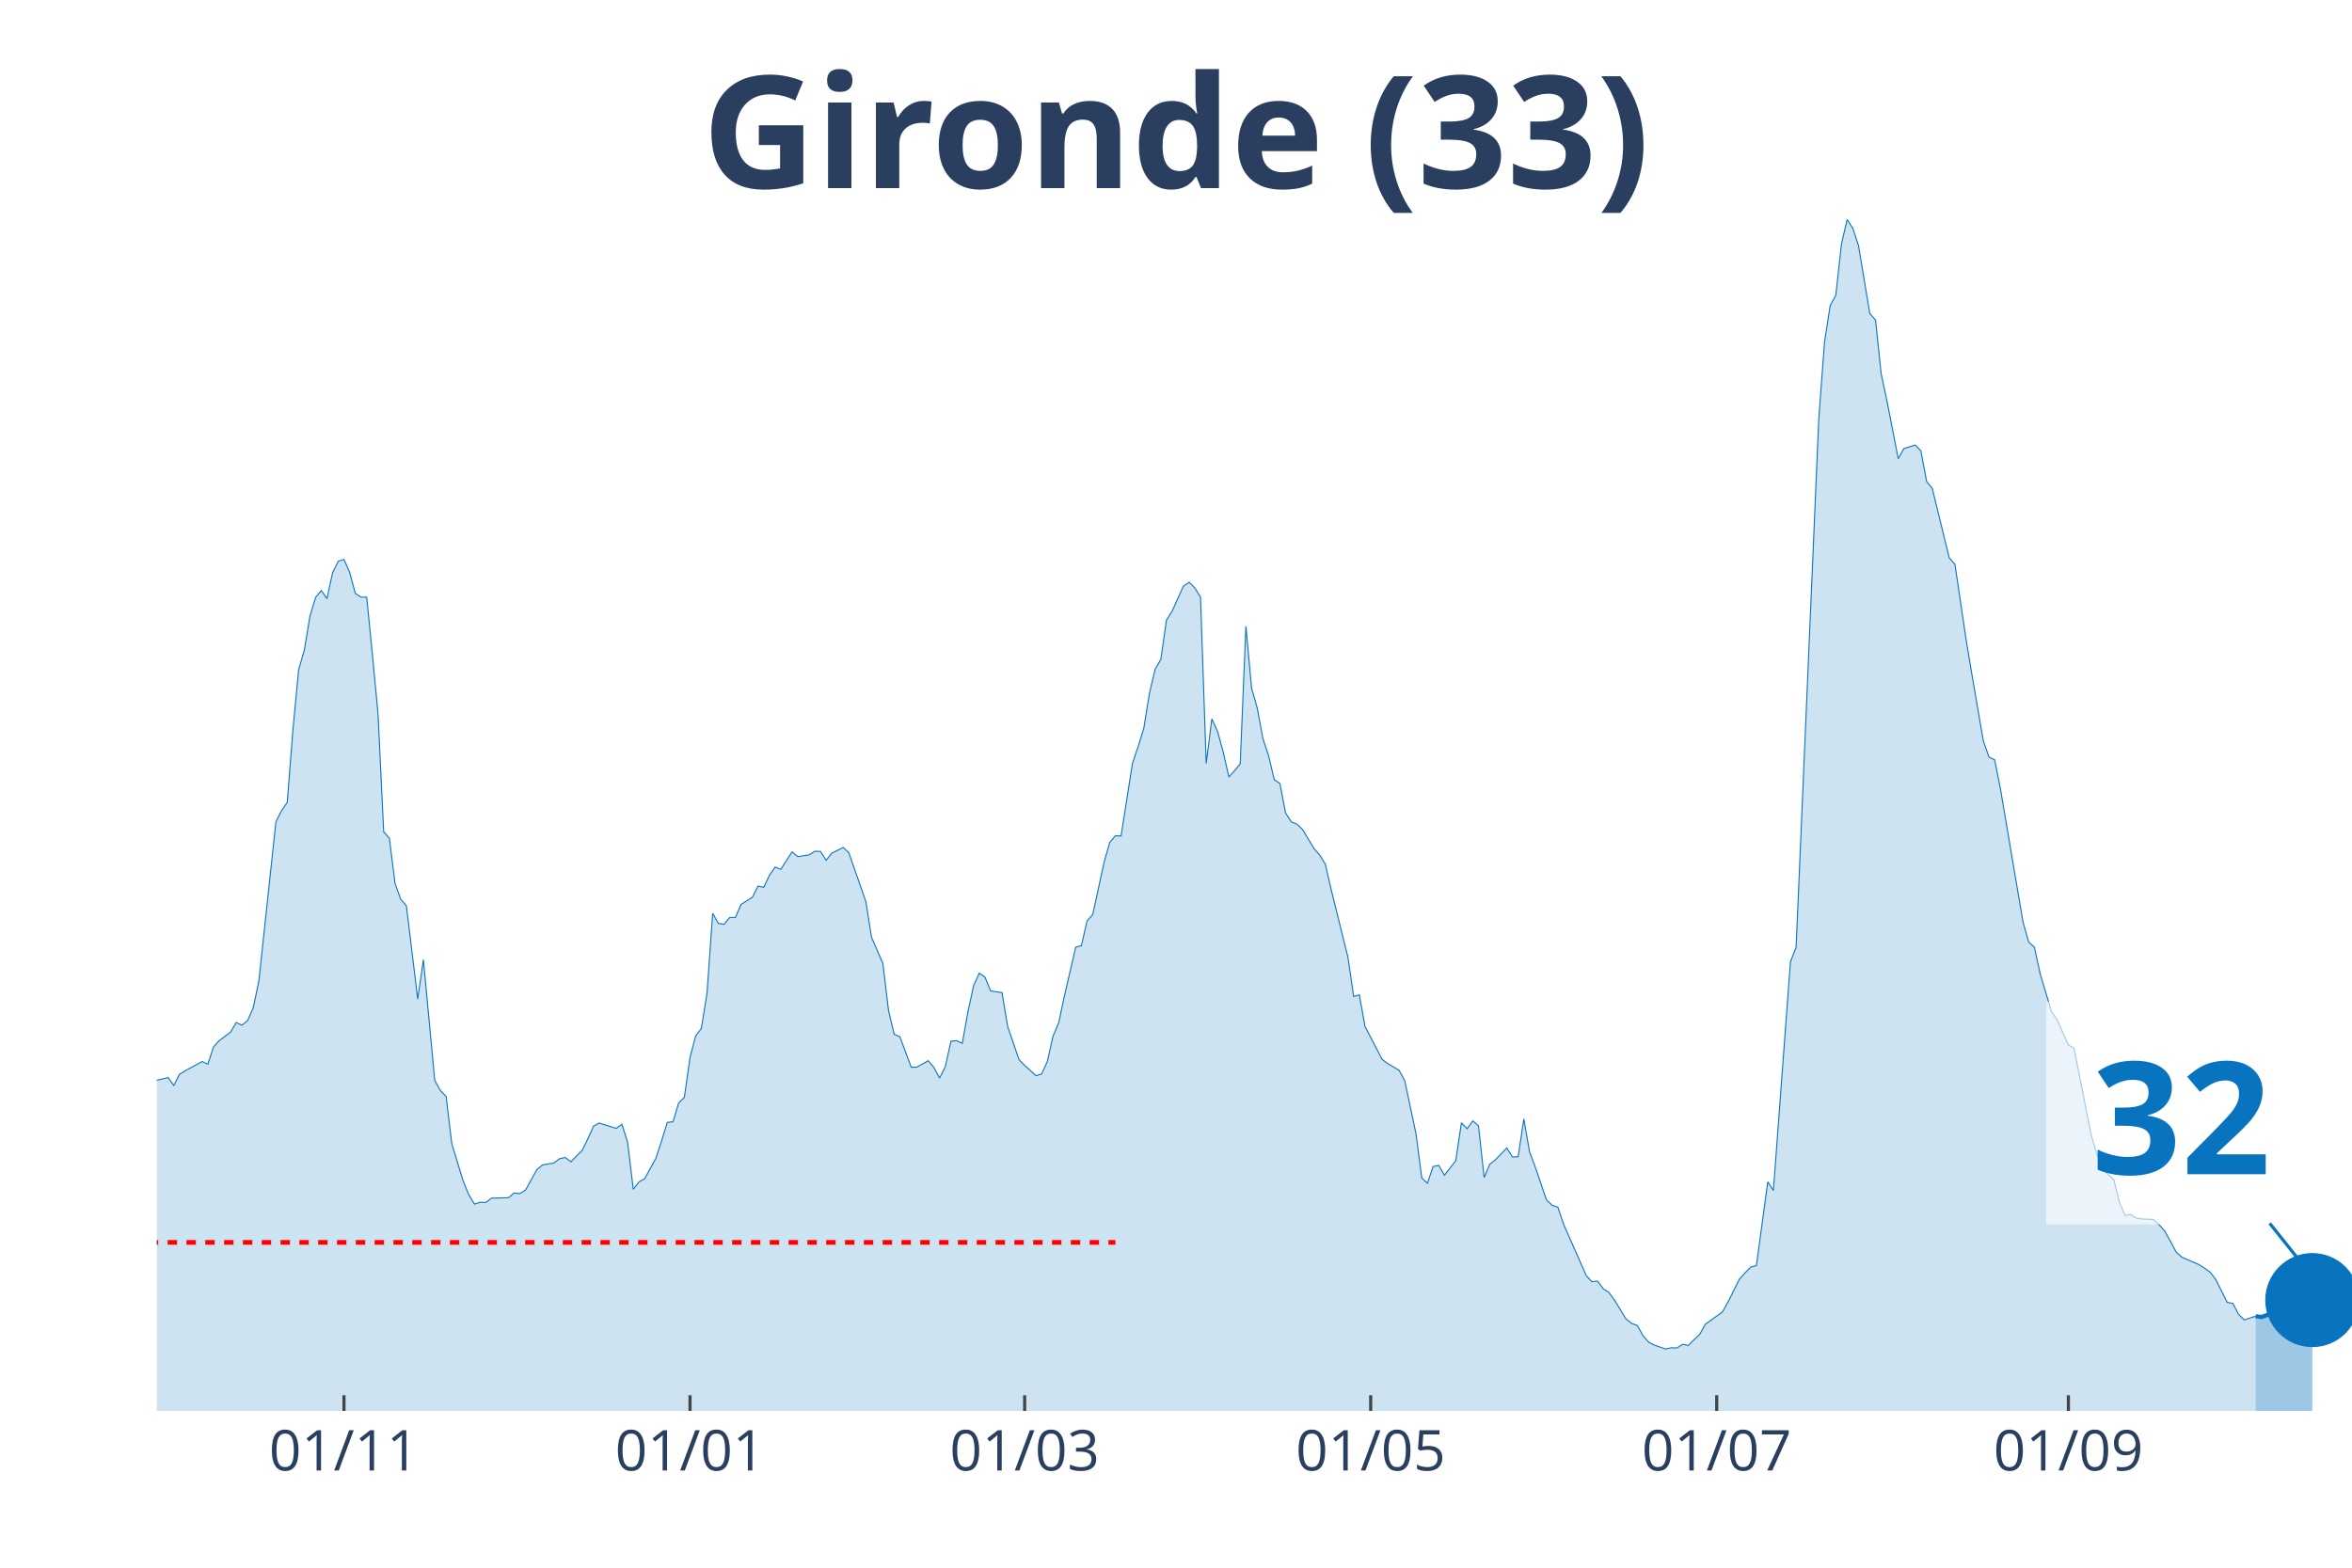
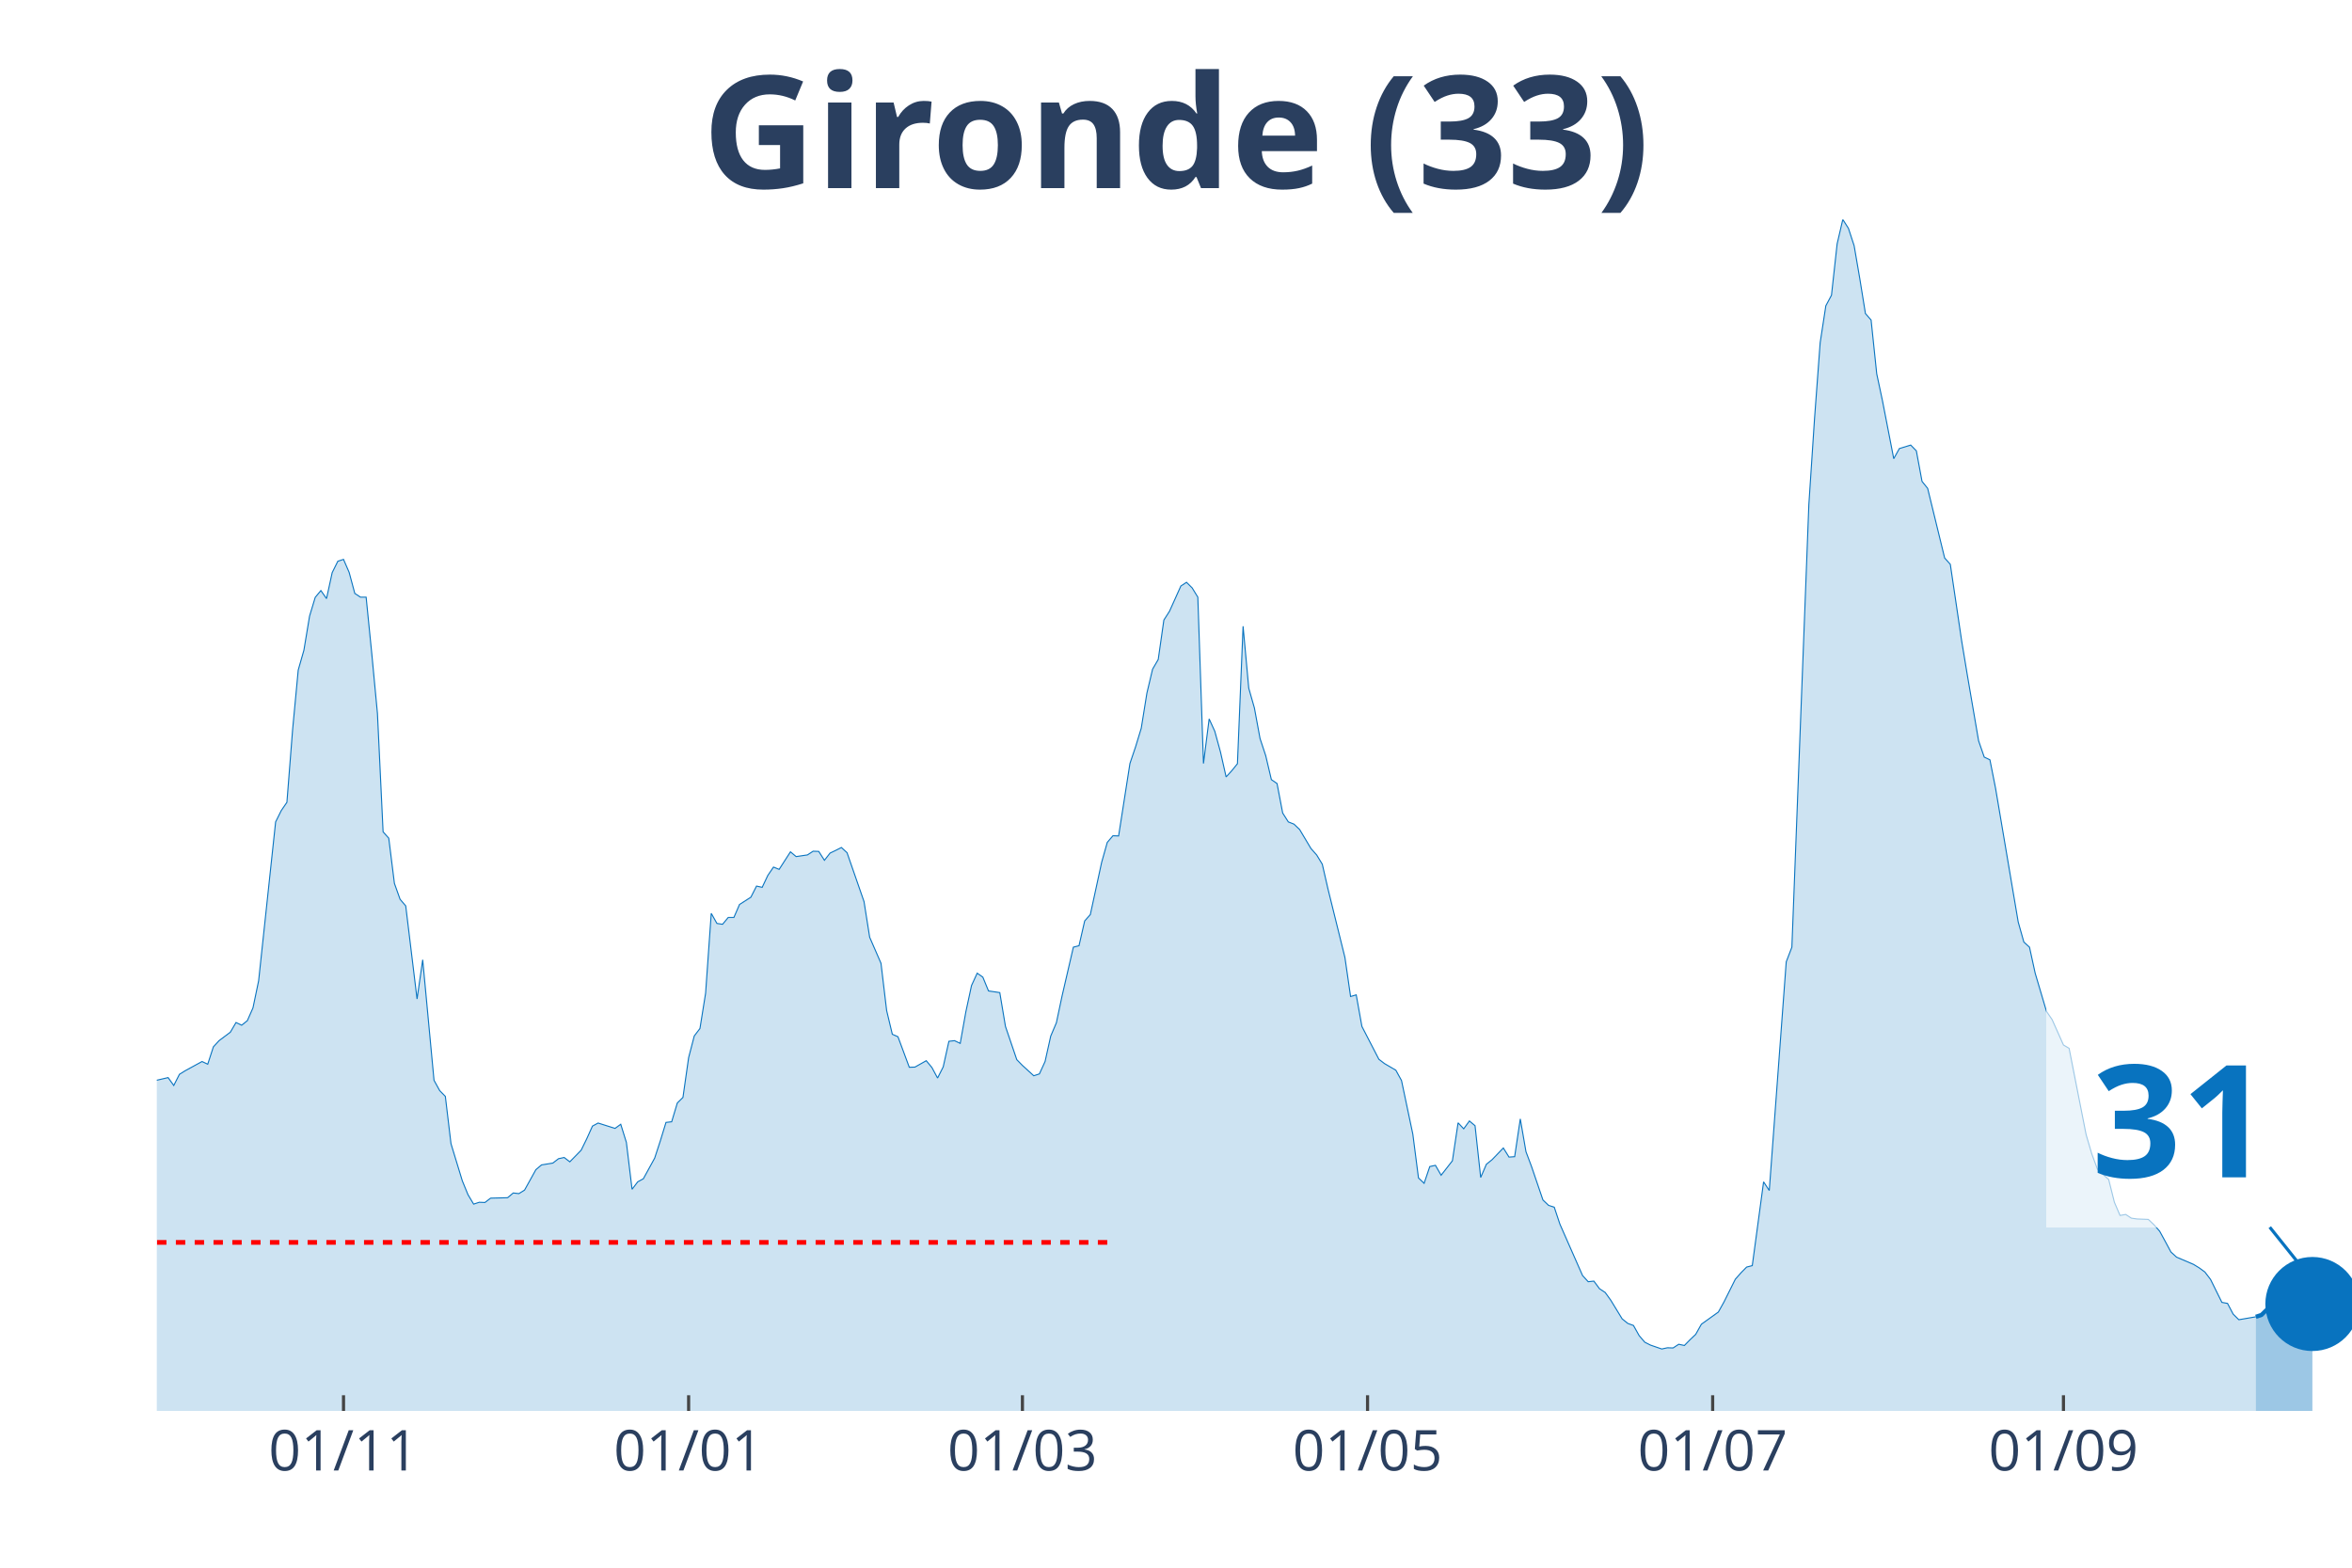
<svg xmlns="http://www.w3.org/2000/svg" class="main-svg" width="1125" height="750" style="" viewBox="0 0 750 500">
  <rect x="0" y="0" width="750" height="500" style="fill: rgb(0, 0, 0); fill-opacity: 0;" />
-   <defs id="defs-da77a1">
+   <defs id="defs-1d57d4">
    <g class="clips">
-       <clipPath id="clipda77a1xyplot" class="plotclip">
+       <clipPath id="clip1d57d4xyplot" class="plotclip">
        <rect width="700" height="380" />
      </clipPath>
-       <clipPath class="axesclip" id="clipda77a1x">
+       <clipPath class="axesclip" id="clip1d57d4x">
        <rect x="50" y="0" width="700" height="500" />
      </clipPath>
-       <clipPath class="axesclip" id="clipda77a1y">
+       <clipPath class="axesclip" id="clip1d57d4y">
        <rect x="0" y="70" width="750" height="380" />
      </clipPath>
-       <clipPath class="axesclip" id="clipda77a1xy">
+       <clipPath class="axesclip" id="clip1d57d4xy">
        <rect x="50" y="70" width="700" height="380" />
      </clipPath>
    </g>
    <g class="gradients" />
  </defs>
  <g class="bglayer">
    <rect class="bg" x="50" y="70" width="700" height="380" style="fill: rgb(0, 0, 0); fill-opacity: 0; stroke-width: 0;" />
  </g>
  <g class="layer-below">
    <g class="imagelayer" />
    <g class="shapelayer" />
  </g>
  <g class="cartesianlayer">
    <g class="subplot xy">
      <g class="layer-subplot">
        <g class="shapelayer" />
        <g class="imagelayer" />
      </g>
      <g class="gridlayer">
        <g class="x">
-           <path class="xgrid crisp" transform="translate(109.69,0)" d="M0,70v380" style="stroke: rgb(255, 255, 255); stroke-opacity: 1; stroke-width: 1px;" />
-           <path class="xgrid crisp" transform="translate(220.03,0)" d="M0,70v380" style="stroke: rgb(255, 255, 255); stroke-opacity: 1; stroke-width: 1px;" />
-           <path class="xgrid crisp" transform="translate(326.74,0)" d="M0,70v380" style="stroke: rgb(255, 255, 255); stroke-opacity: 1; stroke-width: 1px;" />
-           <path class="xgrid crisp" transform="translate(437.08,0)" d="M0,70v380" style="stroke: rgb(255, 255, 255); stroke-opacity: 1; stroke-width: 1px;" />
-           <path class="xgrid crisp" transform="translate(547.42,0)" d="M0,70v380" style="stroke: rgb(255, 255, 255); stroke-opacity: 1; stroke-width: 1px;" />
-           <path class="xgrid crisp" transform="translate(659.56,0)" d="M0,70v380" style="stroke: rgb(255, 255, 255); stroke-opacity: 1; stroke-width: 1px;" />
+           <path class="xgrid crisp" transform="translate(109.54,0)" d="M0,70v380" style="stroke: rgb(255, 255, 255); stroke-opacity: 1; stroke-width: 1px;" />
+           <path class="xgrid crisp" transform="translate(219.59,0)" d="M0,70v380" style="stroke: rgb(255, 255, 255); stroke-opacity: 1; stroke-width: 1px;" />
+           <path class="xgrid crisp" transform="translate(326.03,0)" d="M0,70v380" style="stroke: rgb(255, 255, 255); stroke-opacity: 1; stroke-width: 1px;" />
+           <path class="xgrid crisp" transform="translate(436.08,0)" d="M0,70v380" style="stroke: rgb(255, 255, 255); stroke-opacity: 1; stroke-width: 1px;" />
+           <path class="xgrid crisp" transform="translate(546.13,0)" d="M0,70v380" style="stroke: rgb(255, 255, 255); stroke-opacity: 1; stroke-width: 1px;" />
+           <path class="xgrid crisp" transform="translate(657.99,0)" d="M0,70v380" style="stroke: rgb(255, 255, 255); stroke-opacity: 1; stroke-width: 1px;" />
        </g>
        <g class="y" />
      </g>
      <g class="zerolinelayer" />
      <path class="xlines-below" />
      <path class="ylines-below" />
      <g class="overlines-below" />
      <g class="xaxislayer-below" />
      <g class="yaxislayer-below" />
      <g class="overaxes-below" />
-       <g class="plot" transform="translate(50, 70)" clip-path="url('#clipda77a1xyplot')">
+       <g class="plot" transform="translate(50, 70)" clip-path="url('#clip1d57d4xyplot')">
        <g class="scatterlayer mlayer">
-           <g class="trace scatter traceb19a0a" style="stroke-miterlimit: 2;">
+           <g class="trace scatter trace498f3d" style="stroke-miterlimit: 2;">
            <g class="fills">
              <g>
-                 <path class="js-fill" d="M669.25,380L-245.99,380L-245.99,378.29L-217.05,379.08L-215.25,379.21L-193.54,378.95L-191.73,378.95L-179.07,378.22L-177.26,378.55L-157.36,378.35L-155.56,377.56L-133.85,374.08L-132.04,373.42L-124.81,371.57L-123,371.71L-117.57,372.56L-115.76,373.62L-112.14,375.19L-110.34,375.19L-103.1,373.02L-101.29,371.84L-97.67,371.77L-95.87,369.53L-92.25,364.99L-90.44,361.83L-83.2,353.28L-81.4,343.34L-66.93,279.62L-65.12,260.33L-61.5,245.13L-59.69,244.47L-54.26,199.71L-52.45,198.79L-50.65,191.55L-48.84,193.32L-47.03,192.99L-45.22,190.1L-41.6,209.39L-39.79,212.22L-37.98,219.72L-36.18,221.3L-34.37,223.47L-32.56,228.61L-30.75,223.27L-28.94,224.46L-27.13,227.29L-25.32,227.09L-23.51,225.91L-21.71,227.62L-19.9,233.41L-18.09,245.59L-12.66,267.18L-10.85,269.35L-7.24,271.26L-5.43,274.88L-3.62,276.99L-1.81,274.95L3.62,273.69L5.43,276.2L7.24,272.64L9.04,271.52L14.47,268.56L16.28,269.42L18.09,263.89L19.9,261.91L23.51,259.21L25.32,256.12L27.13,256.98L28.94,255.53L30.75,251.45L32.56,242.82L37.98,192.14L39.79,188.52L41.6,185.89L43.41,162.78L45.22,143.69L47.03,137.37L48.84,126.51L50.65,120.52L52.45,118.35L54.26,120.92L56.07,112.62L57.88,109L59.69,108.41L61.5,112.56L63.31,119.27L65.12,120.46L66.93,120.46L68.73,138.56L70.54,157.58L72.35,195.3L74.16,197.34L75.97,211.75L77.78,216.82L79.59,218.93L83.2,248.62L85.01,236.11L88.63,274.55L90.44,277.84L92.25,279.68L94.06,294.76L97.67,306.61L99.48,311.02L101.29,314.04L103.1,313.45L104.91,313.52L106.72,312.14L112.14,312L113.95,310.49L115.76,310.69L117.57,309.57L121.19,303.05L123,301.54L126.61,300.95L128.42,299.56L130.23,299.17L132.04,300.55L135.66,296.86L137.47,293.18L139.28,289.16L141.09,288.18L146.51,289.89L148.32,288.57L150.13,294.36L151.94,309.31L153.75,306.94L155.56,305.95L159.17,299.37L160.98,293.84L162.79,287.98L164.6,287.78L166.41,281.79L168.22,280.01L170.03,267.31L171.83,260.4L173.64,258.03L175.45,246.77L177.26,221.3L179.07,224.52L180.88,224.79L182.69,222.62L184.5,222.62L186.3,218.47L189.92,216.16L191.73,212.61L193.54,213.01L195.35,209.19L197.16,206.55L198.97,207.28L202.58,201.68L204.39,203.2L208.01,202.67L209.82,201.49L211.63,201.55L213.44,204.38L215.25,202.08L217.05,201.22L218.86,200.3L220.67,201.95L226.1,217.55L227.91,228.93L231.52,237.23L233.33,252.3L235.14,259.87L236.95,260.66L240.57,270.4L242.38,270.34L245.99,268.3L247.8,270.47L249.61,273.83L251.42,270.27L253.23,262.11L255.04,261.91L256.85,262.77L258.66,252.7L260.47,244.34L262.27,240.39L264.08,241.64L265.89,246.05L269.51,246.58L271.32,257.37L274.94,267.97L276.74,269.81L280.36,273.1L282.17,272.51L283.98,268.56L285.79,260.46L287.6,256.19L289.41,247.69L293.02,232.09L294.83,231.63L296.64,223.73L298.45,221.69L302.07,205.04L303.88,198.66L305.68,196.55L307.49,196.62L311.11,173.51L312.92,168.18L314.73,162.26L316.54,151.07L318.35,143.43L320.16,140.34L321.96,127.76L323.77,124.93L327.39,116.9L329.2,115.72L331.01,117.5L332.82,120.46L334.63,173.51L336.43,159.29L338.24,163.24L340.05,169.83L341.86,177.79L343.67,175.82L345.48,173.58L347.29,129.74L349.1,149.49L350.9,155.8L352.71,165.55L354.52,171.01L356.33,178.65L358.14,179.9L359.95,189.31L361.76,192.14L363.57,192.86L365.37,194.57L368.99,200.63L370.8,202.67L372.61,205.63L374.42,213.47L379.84,235.39L381.65,247.83L383.46,247.3L385.27,257.37L390.7,267.84L392.51,269.22L396.12,271.33L397.93,274.62L401.55,291.73L403.36,305.69L405.17,307.4L406.98,302.06L408.79,301.67L410.59,304.83L414.21,300.22L416.02,288.11L417.83,290.02L419.64,287.52L421.45,289.03L423.26,305.55L425.06,301.34L426.87,299.89L430.49,296.14L432.3,299.04L434.11,298.91L435.92,286.86L437.73,297.33L439.53,302.13L443.15,312.73L444.96,314.44L446.77,315.03L448.58,320.43L455.81,336.82L457.62,338.79L459.43,338.6L461.24,341.03L463.05,342.22L464.86,344.72L468.48,350.64L470.28,352.09L472.09,352.75L473.9,355.97L475.71,358.08L477.52,359L481.14,360.25L482.95,359.86L484.75,359.92L486.56,358.74L488.37,359.13L490.18,357.29L491.99,355.58L493.8,352.35L499.22,348.47L501.03,345.25L504.65,338L506.46,335.96L508.27,334.12L510.08,333.66L513.7,306.94L515.5,309.7L520.93,236.77L522.74,232.09L529.97,63.59L531.78,39.3L533.59,27.51L535.4,24.16L537.21,7.77L539.02,0L540.83,2.83L542.64,8.36L546.25,30.02L548.06,32.06L549.87,49.24L551.68,57.73L555.3,76.29L557.11,73.06L560.72,71.95L562.53,73.79L564.34,83.53L566.15,85.77L571.58,107.95L573.39,109.99L577,134.35L578.81,145.21L582.43,166.27L584.24,171.47L586.05,172.33L587.86,181.41L595.09,224.06L596.9,230.45L598.71,232.09L600.52,240.39L604.13,252.57L605.94,255.2L609.56,263.29L611.37,264.35L616.8,291.86L618.6,297.98L620.41,302.85L622.22,304.57L624.03,306.21L625.84,313.45L627.65,317.66L629.46,317.34L631.27,318.52L633.07,318.78L636.69,318.92L638.5,320.63L640.31,322.67L642.12,325.96L643.93,329.32L645.74,330.96L651.16,333.33L652.97,334.45L654.78,335.77L656.59,338.14L660.21,345.38L662.02,345.71L663.82,349.19L665.63,350.97L669.25,349.79" style="fill: rgb(8, 115, 191); fill-opacity: 0.2; stroke-width: 0;" />
+                 <path class="js-fill" d="M669.33,380L-245.36,380L-245.36,378.29L-216.49,379.08L-214.69,379.21L-193.04,378.95L-191.24,378.95L-178.61,378.22L-176.8,378.55L-156.96,378.35L-155.15,377.56L-133.51,374.08L-131.7,373.42L-124.48,371.57L-122.68,371.71L-117.27,372.56L-115.46,373.62L-111.86,375.19L-110.05,375.19L-102.84,373.02L-101.03,371.84L-97.42,371.77L-95.62,369.53L-92.01,364.99L-90.21,361.83L-82.99,353.28L-81.19,343.34L-66.75,279.62L-64.95,260.33L-61.34,245.13L-59.54,244.47L-54.12,199.71L-52.32,198.79L-50.52,191.55L-48.71,193.32L-46.91,192.99L-45.1,190.1L-41.49,209.39L-39.69,212.22L-37.89,219.72L-36.08,221.3L-34.28,223.47L-32.47,228.61L-30.67,223.27L-28.87,224.46L-27.06,227.29L-25.26,227.09L-23.45,225.91L-21.65,227.62L-19.85,233.41L-18.04,245.59L-12.63,267.18L-10.82,269.35L-7.22,271.26L-5.41,274.88L-3.61,276.99L-1.8,274.95L3.61,273.69L5.41,276.2L7.22,272.64L9.02,271.52L14.43,268.56L16.24,269.42L18.04,263.89L19.85,261.91L23.45,259.21L25.26,256.12L27.06,256.98L28.87,255.53L30.67,251.45L32.47,242.82L37.89,192.14L39.69,188.52L41.49,185.89L43.3,162.78L45.1,143.69L46.91,137.37L48.71,126.51L50.52,120.52L52.32,118.35L54.12,120.92L55.93,112.62L57.73,109L59.54,108.41L61.34,112.56L63.14,119.27L64.95,120.46L66.75,120.46L68.56,138.56L70.36,157.58L72.16,195.3L73.97,197.34L75.77,211.75L77.58,216.82L79.38,218.93L82.99,248.62L84.79,236.11L88.4,274.55L90.21,277.84L92.01,279.68L93.81,294.76L97.42,306.61L99.23,311.02L101.03,314.04L102.84,313.45L104.64,313.52L106.44,312.14L111.86,312L113.66,310.49L115.46,310.69L117.27,309.57L120.88,303.05L122.68,301.54L126.29,300.95L128.09,299.56L129.9,299.17L131.7,300.55L135.31,296.86L137.11,293.18L138.92,289.16L140.72,288.18L146.13,289.89L147.94,288.57L149.74,294.36L151.55,309.31L153.35,306.94L155.15,305.95L158.76,299.37L160.57,293.84L162.37,287.98L164.18,287.78L165.98,281.79L167.78,280.01L169.59,267.31L171.39,260.4L173.2,258.03L175,246.77L176.8,221.3L178.61,224.52L180.41,224.79L182.22,222.62L184.02,222.62L185.82,218.47L189.43,216.16L191.24,212.61L193.04,213.01L194.85,209.19L196.65,206.55L198.45,207.28L202.06,201.68L203.87,203.2L207.47,202.67L209.28,201.49L211.08,201.55L212.89,204.38L214.69,202.08L216.49,201.22L218.3,200.3L220.1,201.95L225.52,217.55L227.32,228.93L230.93,237.23L232.73,252.3L234.54,259.87L236.34,260.66L239.95,270.4L241.75,270.34L245.36,268.3L247.16,270.47L248.97,273.83L250.77,270.27L252.58,262.11L254.38,261.91L256.19,262.77L257.99,252.7L259.79,244.34L261.6,240.39L263.4,241.64L265.21,246.05L268.81,246.58L270.62,257.37L274.23,267.97L276.03,269.81L279.64,273.1L281.44,272.51L283.25,268.56L285.05,260.46L286.86,256.19L288.66,247.69L292.27,232.09L294.07,231.63L295.88,223.73L297.68,221.69L301.29,205.04L303.09,198.66L304.9,196.55L306.7,196.62L310.31,173.51L312.11,168.18L313.92,162.26L315.72,151.07L317.53,143.43L319.33,140.34L321.13,127.76L322.94,124.93L326.55,116.9L328.35,115.72L330.15,117.5L331.96,120.46L333.76,173.51L335.57,159.29L337.37,163.24L339.18,169.83L340.98,177.79L342.78,175.82L344.59,173.58L346.39,129.74L348.2,149.49L350,155.8L351.8,165.55L353.61,171.01L355.41,178.65L357.22,179.9L359.02,189.31L360.82,192.14L362.63,192.86L364.43,194.57L368.04,200.63L369.85,202.67L371.65,205.63L373.45,213.47L378.87,235.39L380.67,247.83L382.47,247.3L384.28,257.37L389.69,267.84L391.49,269.22L395.1,271.33L396.91,274.62L400.52,291.73L402.32,305.69L404.12,307.4L405.93,302.06L407.73,301.67L409.54,304.83L413.14,300.22L414.95,288.11L416.75,290.02L418.56,287.52L420.36,289.03L422.16,305.55L423.97,301.34L425.77,299.89L429.38,296.14L431.19,299.04L432.99,298.91L434.79,286.86L436.6,297.33L438.4,302.13L442.01,312.73L443.81,314.44L445.62,315.03L447.42,320.43L454.64,336.82L456.44,338.79L458.25,338.6L460.05,341.03L461.86,342.22L463.66,344.72L467.27,350.64L469.07,352.09L470.88,352.75L472.68,355.97L474.48,358.08L476.29,359L479.9,360.25L481.7,359.86L483.51,359.92L485.31,358.74L487.11,359.13L488.92,357.29L490.72,355.58L492.53,352.35L497.94,348.47L499.74,345.25L503.35,338L505.15,335.96L506.96,334.12L508.76,333.66L512.37,306.94L514.18,309.7L519.59,236.77L521.39,232.09L526.8,90.97L528.61,63.59L530.41,39.3L532.22,27.51L534.02,24.16L535.82,7.77L537.63,0L539.43,2.83L541.24,8.36L543.04,18.83L544.85,30.02L546.65,32.06L548.45,49.24L550.26,57.73L553.87,76.29L555.67,73.06L559.28,71.95L561.08,73.79L562.89,83.53L564.69,85.77L570.1,107.95L571.91,109.99L575.52,134.35L577.32,145.21L580.93,166.27L582.73,171.47L584.54,172.33L586.34,181.41L593.56,224.06L595.36,230.45L597.16,232.09L598.97,240.39L602.58,252.57L604.38,255.2L607.99,263.29L609.79,264.35L615.21,291.86L617.01,297.98L618.81,302.85L620.62,304.57L622.42,306.21L624.23,313.45L626.03,317.66L627.84,317.34L629.64,318.52L631.44,318.78L635.05,318.92L636.86,320.63L638.66,322.67L640.46,325.96L642.27,329.32L644.07,330.96L649.48,333.27L651.29,334.38L653.09,335.7L654.9,338.07L658.51,345.38L660.31,345.71L662.11,349.13L663.92,350.91L669.33,349.98" style="fill: rgb(8, 115, 191); fill-opacity: 0.2; stroke-width: 0;" />
              </g>
            </g>
            <g class="errorbars" />
            <g class="lines">
-               <path class="js-line" d="M-245.99,378.29L-217.05,379.08L-215.25,379.21L-193.54,378.95L-191.73,378.95L-179.07,378.22L-177.26,378.55L-157.36,378.35L-155.56,377.56L-133.85,374.08L-132.04,373.42L-124.81,371.57L-123,371.71L-117.57,372.56L-115.76,373.62L-112.14,375.19L-110.34,375.19L-103.1,373.02L-101.29,371.84L-97.67,371.77L-95.87,369.53L-92.25,364.99L-90.44,361.83L-83.2,353.28L-81.4,343.34L-66.93,279.62L-65.12,260.33L-61.5,245.13L-59.69,244.47L-54.26,199.71L-52.45,198.79L-50.65,191.55L-48.84,193.32L-47.03,192.99L-45.22,190.1L-41.6,209.39L-39.79,212.22L-37.98,219.72L-36.18,221.3L-34.37,223.47L-32.56,228.61L-30.75,223.27L-28.94,224.46L-27.13,227.29L-25.32,227.09L-23.51,225.91L-21.71,227.62L-19.9,233.41L-18.09,245.59L-12.66,267.18L-10.85,269.35L-7.24,271.26L-5.43,274.88L-3.62,276.99L-1.81,274.95L3.62,273.69L5.43,276.2L7.24,272.64L9.04,271.52L14.47,268.56L16.28,269.42L18.09,263.89L19.9,261.91L23.51,259.21L25.32,256.12L27.13,256.98L28.94,255.53L30.75,251.45L32.56,242.82L37.98,192.14L39.79,188.52L41.6,185.89L43.41,162.78L45.22,143.69L47.03,137.37L48.84,126.51L50.65,120.52L52.45,118.35L54.26,120.92L56.07,112.62L57.88,109L59.69,108.41L61.5,112.56L63.31,119.27L65.12,120.46L66.93,120.46L68.73,138.56L70.54,157.58L72.35,195.3L74.16,197.34L75.97,211.75L77.78,216.82L79.59,218.93L83.2,248.62L85.01,236.11L88.63,274.55L90.44,277.84L92.25,279.68L94.06,294.76L97.67,306.61L99.48,311.02L101.29,314.04L103.1,313.45L104.91,313.52L106.72,312.14L112.14,312L113.95,310.49L115.76,310.69L117.57,309.57L121.19,303.05L123,301.54L126.61,300.95L128.42,299.56L130.23,299.17L132.04,300.55L135.66,296.86L137.47,293.18L139.28,289.16L141.09,288.18L146.51,289.89L148.32,288.57L150.13,294.36L151.94,309.31L153.75,306.94L155.56,305.95L159.17,299.37L160.98,293.84L162.79,287.98L164.6,287.78L166.41,281.79L168.22,280.01L170.03,267.31L171.83,260.4L173.64,258.03L175.45,246.77L177.26,221.3L179.07,224.52L180.88,224.79L182.69,222.62L184.5,222.62L186.3,218.47L189.92,216.16L191.73,212.61L193.54,213.01L195.35,209.19L197.16,206.55L198.97,207.28L202.58,201.68L204.39,203.2L208.01,202.67L209.82,201.49L211.63,201.55L213.44,204.38L215.25,202.08L217.05,201.22L218.86,200.3L220.67,201.95L226.1,217.55L227.91,228.93L231.52,237.23L233.33,252.3L235.14,259.87L236.95,260.66L240.57,270.4L242.38,270.34L245.99,268.3L247.8,270.47L249.61,273.83L251.42,270.27L253.23,262.11L255.04,261.91L256.85,262.77L258.66,252.7L260.47,244.34L262.27,240.39L264.08,241.64L265.89,246.05L269.51,246.58L271.32,257.37L274.94,267.97L276.74,269.81L280.36,273.1L282.17,272.51L283.98,268.56L285.79,260.46L287.6,256.19L289.41,247.69L293.02,232.09L294.83,231.63L296.64,223.73L298.45,221.69L302.07,205.04L303.88,198.66L305.68,196.55L307.49,196.62L311.11,173.51L312.92,168.18L314.73,162.26L316.54,151.07L318.35,143.43L320.16,140.34L321.96,127.76L323.77,124.93L327.39,116.9L329.2,115.72L331.01,117.5L332.82,120.46L334.63,173.51L336.43,159.29L338.24,163.24L340.05,169.83L341.86,177.79L343.67,175.82L345.48,173.58L347.29,129.74L349.1,149.49L350.9,155.8L352.71,165.55L354.52,171.01L356.33,178.65L358.14,179.9L359.95,189.31L361.76,192.14L363.57,192.86L365.37,194.57L368.99,200.63L370.8,202.67L372.61,205.63L374.42,213.47L379.84,235.39L381.65,247.83L383.46,247.3L385.27,257.37L390.7,267.84L392.51,269.22L396.12,271.33L397.93,274.62L401.55,291.73L403.36,305.69L405.17,307.4L406.98,302.06L408.79,301.67L410.59,304.83L414.21,300.22L416.02,288.11L417.83,290.02L419.64,287.52L421.45,289.03L423.26,305.55L425.06,301.34L426.87,299.89L430.49,296.14L432.3,299.04L434.11,298.91L435.92,286.86L437.73,297.33L439.53,302.13L443.15,312.73L444.96,314.44L446.77,315.03L448.58,320.43L455.81,336.82L457.62,338.79L459.43,338.6L461.24,341.03L463.05,342.22L464.86,344.72L468.48,350.64L470.28,352.09L472.09,352.75L473.9,355.97L475.71,358.08L477.52,359L481.14,360.25L482.95,359.86L484.75,359.92L486.56,358.74L488.37,359.13L490.18,357.29L491.99,355.58L493.8,352.35L499.22,348.47L501.03,345.25L504.65,338L506.46,335.96L508.27,334.12L510.08,333.66L513.7,306.94L515.5,309.7L520.93,236.77L522.74,232.09L529.97,63.59L531.78,39.3L533.59,27.51L535.4,24.16L537.21,7.77L539.02,0L540.83,2.83L542.64,8.36L546.25,30.02L548.06,32.06L549.87,49.24L551.68,57.73L555.3,76.29L557.11,73.06L560.72,71.95L562.53,73.79L564.34,83.53L566.15,85.77L571.58,107.95L573.39,109.99L577,134.35L578.81,145.21L582.43,166.27L584.24,171.47L586.05,172.33L587.86,181.41L595.09,224.06L596.9,230.45L598.71,232.09L600.52,240.39L604.13,252.57L605.94,255.2L609.56,263.29L611.37,264.35L616.8,291.86L618.6,297.98L620.41,302.85L622.22,304.57L624.03,306.21L625.84,313.45L627.65,317.66L629.46,317.34L631.27,318.52L633.07,318.78L636.69,318.92L638.5,320.63L640.31,322.67L642.12,325.96L643.93,329.32L645.74,330.96L651.16,333.33L652.97,334.45L654.78,335.77L656.59,338.14L660.21,345.38L662.02,345.71L663.82,349.19L665.63,350.97L669.25,349.79" style="vector-effect: non-scaling-stroke; fill: none; stroke: rgb(8, 115, 191); stroke-opacity: 1; stroke-width: 0.5px; opacity: 1;" />
+               <path class="js-line" d="M-245.36,378.29L-216.49,379.08L-214.69,379.21L-193.04,378.95L-191.24,378.95L-178.61,378.22L-176.8,378.55L-156.96,378.35L-155.15,377.56L-133.51,374.08L-131.7,373.42L-124.48,371.57L-122.68,371.71L-117.27,372.56L-115.46,373.62L-111.86,375.19L-110.05,375.19L-102.84,373.02L-101.03,371.84L-97.42,371.77L-95.62,369.53L-92.01,364.99L-90.21,361.83L-82.99,353.28L-81.19,343.34L-66.75,279.62L-64.95,260.33L-61.34,245.13L-59.54,244.47L-54.12,199.71L-52.32,198.79L-50.52,191.55L-48.71,193.32L-46.91,192.99L-45.1,190.1L-41.49,209.39L-39.69,212.22L-37.89,219.72L-36.08,221.3L-34.28,223.47L-32.47,228.61L-30.67,223.27L-28.87,224.46L-27.06,227.29L-25.26,227.09L-23.45,225.91L-21.65,227.62L-19.85,233.41L-18.04,245.59L-12.63,267.18L-10.82,269.35L-7.22,271.26L-5.41,274.88L-3.61,276.99L-1.8,274.95L3.61,273.69L5.41,276.2L7.22,272.64L9.02,271.52L14.43,268.56L16.24,269.42L18.04,263.89L19.85,261.91L23.45,259.21L25.26,256.12L27.06,256.98L28.87,255.53L30.67,251.45L32.47,242.82L37.89,192.14L39.69,188.52L41.49,185.89L43.3,162.78L45.1,143.69L46.91,137.37L48.71,126.51L50.52,120.52L52.32,118.35L54.12,120.92L55.93,112.62L57.73,109L59.54,108.41L61.34,112.56L63.14,119.27L64.95,120.46L66.75,120.46L68.56,138.56L70.36,157.58L72.16,195.3L73.97,197.34L75.77,211.75L77.58,216.82L79.38,218.93L82.99,248.62L84.79,236.11L88.4,274.55L90.21,277.84L92.01,279.68L93.81,294.76L97.42,306.61L99.23,311.02L101.03,314.04L102.84,313.45L104.64,313.52L106.44,312.14L111.86,312L113.66,310.49L115.46,310.69L117.27,309.57L120.88,303.05L122.68,301.54L126.29,300.95L128.09,299.56L129.9,299.17L131.7,300.55L135.31,296.86L137.11,293.18L138.92,289.16L140.72,288.18L146.13,289.89L147.94,288.57L149.74,294.36L151.55,309.31L153.35,306.94L155.15,305.95L158.76,299.37L160.57,293.84L162.37,287.98L164.18,287.78L165.98,281.79L167.78,280.01L169.59,267.31L171.39,260.4L173.2,258.03L175,246.77L176.8,221.3L178.61,224.52L180.41,224.79L182.22,222.62L184.02,222.62L185.82,218.47L189.43,216.16L191.24,212.61L193.04,213.01L194.85,209.19L196.65,206.55L198.45,207.28L202.06,201.68L203.87,203.2L207.47,202.67L209.28,201.49L211.08,201.55L212.89,204.38L214.69,202.08L216.49,201.22L218.3,200.3L220.1,201.95L225.52,217.55L227.32,228.93L230.93,237.23L232.73,252.3L234.54,259.87L236.34,260.66L239.95,270.4L241.75,270.34L245.36,268.3L247.16,270.47L248.97,273.83L250.77,270.27L252.58,262.11L254.38,261.91L256.19,262.77L257.99,252.7L259.79,244.34L261.6,240.39L263.4,241.64L265.21,246.05L268.81,246.58L270.62,257.37L274.23,267.97L276.03,269.81L279.64,273.1L281.44,272.51L283.25,268.56L285.05,260.46L286.86,256.19L288.66,247.69L292.27,232.09L294.07,231.63L295.88,223.73L297.68,221.69L301.29,205.04L303.09,198.66L304.9,196.55L306.7,196.62L310.31,173.51L312.11,168.18L313.92,162.26L315.72,151.07L317.53,143.43L319.33,140.34L321.13,127.76L322.94,124.93L326.55,116.9L328.35,115.72L330.15,117.5L331.96,120.46L333.76,173.51L335.57,159.29L337.37,163.24L339.18,169.83L340.98,177.79L342.78,175.82L344.59,173.58L346.39,129.74L348.2,149.49L350,155.8L351.8,165.55L353.61,171.01L355.41,178.65L357.22,179.9L359.02,189.31L360.82,192.14L362.63,192.86L364.43,194.57L368.04,200.63L369.85,202.67L371.65,205.63L373.45,213.47L378.87,235.39L380.67,247.83L382.47,247.3L384.28,257.37L389.69,267.84L391.49,269.22L395.1,271.33L396.91,274.62L400.52,291.73L402.32,305.69L404.12,307.4L405.93,302.06L407.73,301.67L409.54,304.83L413.14,300.22L414.95,288.11L416.75,290.02L418.56,287.52L420.36,289.03L422.16,305.55L423.97,301.34L425.77,299.89L429.38,296.14L431.19,299.04L432.99,298.91L434.79,286.86L436.6,297.33L438.4,302.13L442.01,312.73L443.81,314.44L445.62,315.03L447.42,320.43L454.64,336.82L456.44,338.79L458.25,338.6L460.05,341.03L461.86,342.22L463.66,344.72L467.27,350.64L469.07,352.09L470.88,352.75L472.68,355.97L474.48,358.08L476.29,359L479.9,360.25L481.7,359.86L483.51,359.92L485.31,358.74L487.11,359.13L488.92,357.29L490.72,355.58L492.53,352.35L497.94,348.47L499.74,345.25L503.35,338L505.15,335.96L506.96,334.12L508.76,333.66L512.37,306.94L514.18,309.7L519.59,236.77L521.39,232.09L526.8,90.97L528.61,63.59L530.41,39.3L532.22,27.51L534.02,24.16L535.82,7.77L537.63,0L539.43,2.83L541.24,8.36L543.04,18.83L544.85,30.02L546.65,32.06L548.45,49.24L550.26,57.73L553.87,76.29L555.67,73.06L559.28,71.95L561.08,73.79L562.89,83.53L564.69,85.77L570.1,107.95L571.91,109.99L575.52,134.35L577.32,145.21L580.93,166.27L582.73,171.47L584.54,172.33L586.34,181.41L593.56,224.06L595.36,230.45L597.16,232.09L598.97,240.39L602.58,252.57L604.38,255.2L607.99,263.29L609.79,264.35L615.21,291.86L617.01,297.98L618.81,302.85L620.62,304.57L622.42,306.21L624.23,313.45L626.03,317.66L627.84,317.34L629.64,318.52L631.44,318.78L635.05,318.92L636.86,320.63L638.66,322.67L640.46,325.96L642.27,329.32L644.07,330.96L649.48,333.27L651.29,334.38L653.09,335.7L654.9,338.07L658.51,345.38L660.31,345.71L662.11,349.13L663.92,350.91L669.33,349.98" style="vector-effect: non-scaling-stroke; fill: none; stroke: rgb(8, 115, 191); stroke-opacity: 1; stroke-width: 0.5px; opacity: 1;" />
            </g>
            <g class="points" />
            <g class="text" />
          </g>
-           <g class="trace scatter trace8ad4a8" style="stroke-miterlimit: 2;">
+           <g class="trace scatter trace19c78b" style="stroke-miterlimit: 2;">
            <g class="fills">
              <g>
-                 <path class="js-fill" d="M687.34,380L669.25,380L669.25,349.79L671.06,350.05L672.87,349.46L678.29,345.11L680.1,345.9L681.91,344.13L683.72,343.53L687.34,344.65" style="fill: rgb(8, 115, 191); fill-opacity: 0.4; stroke-width: 0;" />
+                 <path class="js-fill" d="M687.37,380L669.33,380L669.33,349.98L671.13,349.39L672.94,347.61L676.55,345.11L678.35,345.9L680.15,344.13L681.96,343.53L685.57,344.65L687.37,345.9" style="fill: rgb(8, 115, 191); fill-opacity: 0.4; stroke-width: 0;" />
              </g>
            </g>
            <g class="errorbars" />
            <g class="lines">
-               <path class="js-line" d="M669.25,349.79L671.06,350.05L672.87,349.46L678.29,345.11L680.1,345.9L681.91,344.13L683.72,343.53L687.34,344.65" style="vector-effect: non-scaling-stroke; fill: none; stroke: rgb(8, 115, 191); stroke-opacity: 1; stroke-width: 2px; opacity: 1;" />
+               <path class="js-line" d="M669.33,349.98L671.13,349.39L672.94,347.61L676.55,345.11L678.35,345.9L680.15,344.13L681.96,343.53L685.57,344.65L687.37,345.9" style="vector-effect: non-scaling-stroke; fill: none; stroke: rgb(8, 115, 191); stroke-opacity: 1; stroke-width: 2px; opacity: 1;" />
            </g>
            <g class="points" />
            <g class="text" />
          </g>
-           <g class="trace scatter trace3253ac" style="stroke-miterlimit: 2; opacity: 1;">
+           <g class="trace scatter tracecac894" style="stroke-miterlimit: 2; opacity: 1;">
            <g class="fills" />
            <g class="errorbars" />
            <g class="lines" />
            <g class="points">
-               <path class="point" transform="translate(687.34,344.65)" d="M15,0A15,15 0 1,1 0,-15A15,15 0 0,1 15,0Z" style="opacity: 1; stroke-width: 0px; fill: rgb(8, 115, 191); fill-opacity: 1;" />
+               <path class="point" transform="translate(687.37,345.9)" d="M15,0A15,15 0 1,1 0,-15A15,15 0 0,1 15,0Z" style="opacity: 1; stroke-width: 0px; fill: rgb(8, 115, 191); fill-opacity: 1;" />
            </g>
            <g class="text" />
          </g>
        </g>
      </g>
      <g class="overplot" />
      <path class="xlines-above crisp" style="fill: none; stroke-width: 1px; stroke: rgb(0, 0, 0); stroke-opacity: 0;" d="" />
      <path class="ylines-above crisp" style="fill: none;" d="M0,0" />
      <g class="overlines-above" />
      <g class="xaxislayer-above">
-         <path class="xtick ticks crisp" d="M0,450v-5" transform="translate(109.69,0)" style="stroke: rgb(68, 68, 68); stroke-opacity: 1; stroke-width: 1px;" />
-         <path class="xtick ticks crisp" d="M0,450v-5" transform="translate(220.03,0)" style="stroke: rgb(68, 68, 68); stroke-opacity: 1; stroke-width: 1px;" />
-         <path class="xtick ticks crisp" d="M0,450v-5" transform="translate(326.74,0)" style="stroke: rgb(68, 68, 68); stroke-opacity: 1; stroke-width: 1px;" />
-         <path class="xtick ticks crisp" d="M0,450v-5" transform="translate(437.08,0)" style="stroke: rgb(68, 68, 68); stroke-opacity: 1; stroke-width: 1px;" />
-         <path class="xtick ticks crisp" d="M0,450v-5" transform="translate(547.42,0)" style="stroke: rgb(68, 68, 68); stroke-opacity: 1; stroke-width: 1px;" />
-         <path class="xtick ticks crisp" d="M0,450v-5" transform="translate(659.56,0)" style="stroke: rgb(68, 68, 68); stroke-opacity: 1; stroke-width: 1px;" />
+         <path class="xtick ticks crisp" d="M0,450v-5" transform="translate(109.54,0)" style="stroke: rgb(68, 68, 68); stroke-opacity: 1; stroke-width: 1px;" />
+         <path class="xtick ticks crisp" d="M0,450v-5" transform="translate(219.59,0)" style="stroke: rgb(68, 68, 68); stroke-opacity: 1; stroke-width: 1px;" />
+         <path class="xtick ticks crisp" d="M0,450v-5" transform="translate(326.03,0)" style="stroke: rgb(68, 68, 68); stroke-opacity: 1; stroke-width: 1px;" />
+         <path class="xtick ticks crisp" d="M0,450v-5" transform="translate(436.08,0)" style="stroke: rgb(68, 68, 68); stroke-opacity: 1; stroke-width: 1px;" />
+         <path class="xtick ticks crisp" d="M0,450v-5" transform="translate(546.13,0)" style="stroke: rgb(68, 68, 68); stroke-opacity: 1; stroke-width: 1px;" />
+         <path class="xtick ticks crisp" d="M0,450v-5" transform="translate(657.99,0)" style="stroke: rgb(68, 68, 68); stroke-opacity: 1; stroke-width: 1px;" />
        <g class="xtick">
-           <text text-anchor="middle" x="0" y="469" transform="translate(109.69,0)" style="font-family: 'Open Sans', verdana, arial, sans-serif; font-size: 18px; fill: rgb(42, 63, 95); fill-opacity: 1; white-space: pre;">01/11</text>
+           <text text-anchor="middle" x="0" y="469" transform="translate(109.54,0)" style="font-family: 'Open Sans', verdana, arial, sans-serif; font-size: 18px; fill: rgb(42, 63, 95); fill-opacity: 1; white-space: pre;">01/11</text>
        </g>
        <g class="xtick">
-           <text text-anchor="middle" x="0" y="469" transform="translate(220.03,0)" style="font-family: 'Open Sans', verdana, arial, sans-serif; font-size: 18px; fill: rgb(42, 63, 95); fill-opacity: 1; white-space: pre;">01/01</text>
+           <text text-anchor="middle" x="0" y="469" transform="translate(219.59,0)" style="font-family: 'Open Sans', verdana, arial, sans-serif; font-size: 18px; fill: rgb(42, 63, 95); fill-opacity: 1; white-space: pre;">01/01</text>
        </g>
        <g class="xtick">
-           <text text-anchor="middle" x="0" y="469" transform="translate(326.74,0)" style="font-family: 'Open Sans', verdana, arial, sans-serif; font-size: 18px; fill: rgb(42, 63, 95); fill-opacity: 1; white-space: pre;">01/03</text>
+           <text text-anchor="middle" x="0" y="469" transform="translate(326.03,0)" style="font-family: 'Open Sans', verdana, arial, sans-serif; font-size: 18px; fill: rgb(42, 63, 95); fill-opacity: 1; white-space: pre;">01/03</text>
        </g>
        <g class="xtick">
-           <text text-anchor="middle" x="0" y="469" transform="translate(437.08,0)" style="font-family: 'Open Sans', verdana, arial, sans-serif; font-size: 18px; fill: rgb(42, 63, 95); fill-opacity: 1; white-space: pre;">01/05</text>
+           <text text-anchor="middle" x="0" y="469" transform="translate(436.08,0)" style="font-family: 'Open Sans', verdana, arial, sans-serif; font-size: 18px; fill: rgb(42, 63, 95); fill-opacity: 1; white-space: pre;">01/05</text>
        </g>
        <g class="xtick">
-           <text text-anchor="middle" x="0" y="469" transform="translate(547.42,0)" style="font-family: 'Open Sans', verdana, arial, sans-serif; font-size: 18px; fill: rgb(42, 63, 95); fill-opacity: 1; white-space: pre;">01/07</text>
+           <text text-anchor="middle" x="0" y="469" transform="translate(546.13,0)" style="font-family: 'Open Sans', verdana, arial, sans-serif; font-size: 18px; fill: rgb(42, 63, 95); fill-opacity: 1; white-space: pre;">01/07</text>
        </g>
        <g class="xtick">
-           <text text-anchor="middle" x="0" y="469" transform="translate(659.56,0)" style="font-family: 'Open Sans', verdana, arial, sans-serif; font-size: 18px; fill: rgb(42, 63, 95); fill-opacity: 1; white-space: pre;">01/09</text>
+           <text text-anchor="middle" x="0" y="469" transform="translate(657.99,0)" style="font-family: 'Open Sans', verdana, arial, sans-serif; font-size: 18px; fill: rgb(42, 63, 95); fill-opacity: 1; white-space: pre;">01/09</text>
        </g>
      </g>
      <g class="yaxislayer-above" />
      <g class="overaxes-above" />
    </g>
  </g>
  <g class="polarlayer" />
  <g class="ternarylayer" />
  <g class="geolayer" />
  <g class="funnelarealayer" />
  <g class="pielayer" />
  <g class="treemaplayer" />
  <g class="sunburstlayer" />
  <g class="glimages" />
-   <defs id="topdefs-da77a1">
+   <defs id="topdefs-1d57d4">
    <g class="clips" />
  </defs>
  <g class="layer-above">
    <g class="imagelayer" />
    <g class="shapelayer">
-       <path data-index="0" fill-rule="evenodd" d="M-966.54,396.24L355.68,396.24" clip-path="url('#clipda77a1xy')" style="opacity: 1; stroke: rgb(255, 0, 0); stroke-opacity: 1; fill: rgb(0, 0, 0); fill-opacity: 0; stroke-dasharray: 3px, 3px; stroke-width: 1.5px;" />
+       <path data-index="0" fill-rule="evenodd" d="M-963.92,396.24L354.9,396.24" clip-path="url('#clip1d57d4xy')" style="opacity: 1; stroke: rgb(255, 0, 0); stroke-opacity: 1; fill: rgb(0, 0, 0); fill-opacity: 0; stroke-dasharray: 3px, 3px; stroke-width: 1.5px;" />
    </g>
  </g>
  <g class="infolayer">
    <g class="g-gtitle">
      <text class="gtitle" x="375" y="25" text-anchor="middle" dy="0.7em" style="font-family: 'Open Sans', verdana, arial, sans-serif; font-size: 50px; fill: rgb(42, 63, 95); opacity: 1; font-weight: normal; white-space: pre;">
        <tspan style="font-weight:bold">Gironde (33)</tspan>
      </text>
    </g>
    <g class="g-xtitle" />
    <g class="annotation" data-index="0" style="opacity: 1;">
-       <g class="annotation-text-g" transform="rotate(0,695.34,354.65)">
-         <g class="cursor-pointer" transform="translate(652, 319)">
+       <g class="annotation-text-g" transform="rotate(0,695.37,355.9)">
+         <g class="cursor-pointer" transform="translate(652, 320)">
          <rect class="bg" x="0.5" y="0.5" width="86" height="71" style="stroke-width: 1px; stroke: rgb(0, 0, 0); stroke-opacity: 0; fill: rgb(255, 255, 255); fill-opacity: 0.6;" />
          <text class="annotation-text" text-anchor="middle" x="43.531" y="55.5" style="font-family: 'Open Sans', verdana, arial, sans-serif; font-size: 50px; fill: rgb(8, 115, 191); fill-opacity: 1; white-space: pre;">
-             <tspan style="font-weight:bold">32 </tspan>
+             <tspan style="font-weight:bold">31 </tspan>
          </text>
        </g>
      </g>
      <g class="annotation-arrow-g" style="opacity: 1;">
-         <path d="M723.74,390.15L735.34,404.65" style="stroke-width: 1px; stroke: rgb(8, 115, 191); stroke-opacity: 1; stroke-dasharray: 0px, 0px, 18.569px, 18.569px;" />
+         <path d="M723.77,391.4L735.37,405.9" style="stroke-width: 1px; stroke: rgb(8, 115, 191); stroke-opacity: 1; stroke-dasharray: 0px, 0px, 18.569px, 18.569px;" />
      </g>
    </g>
  </g>
</svg>
